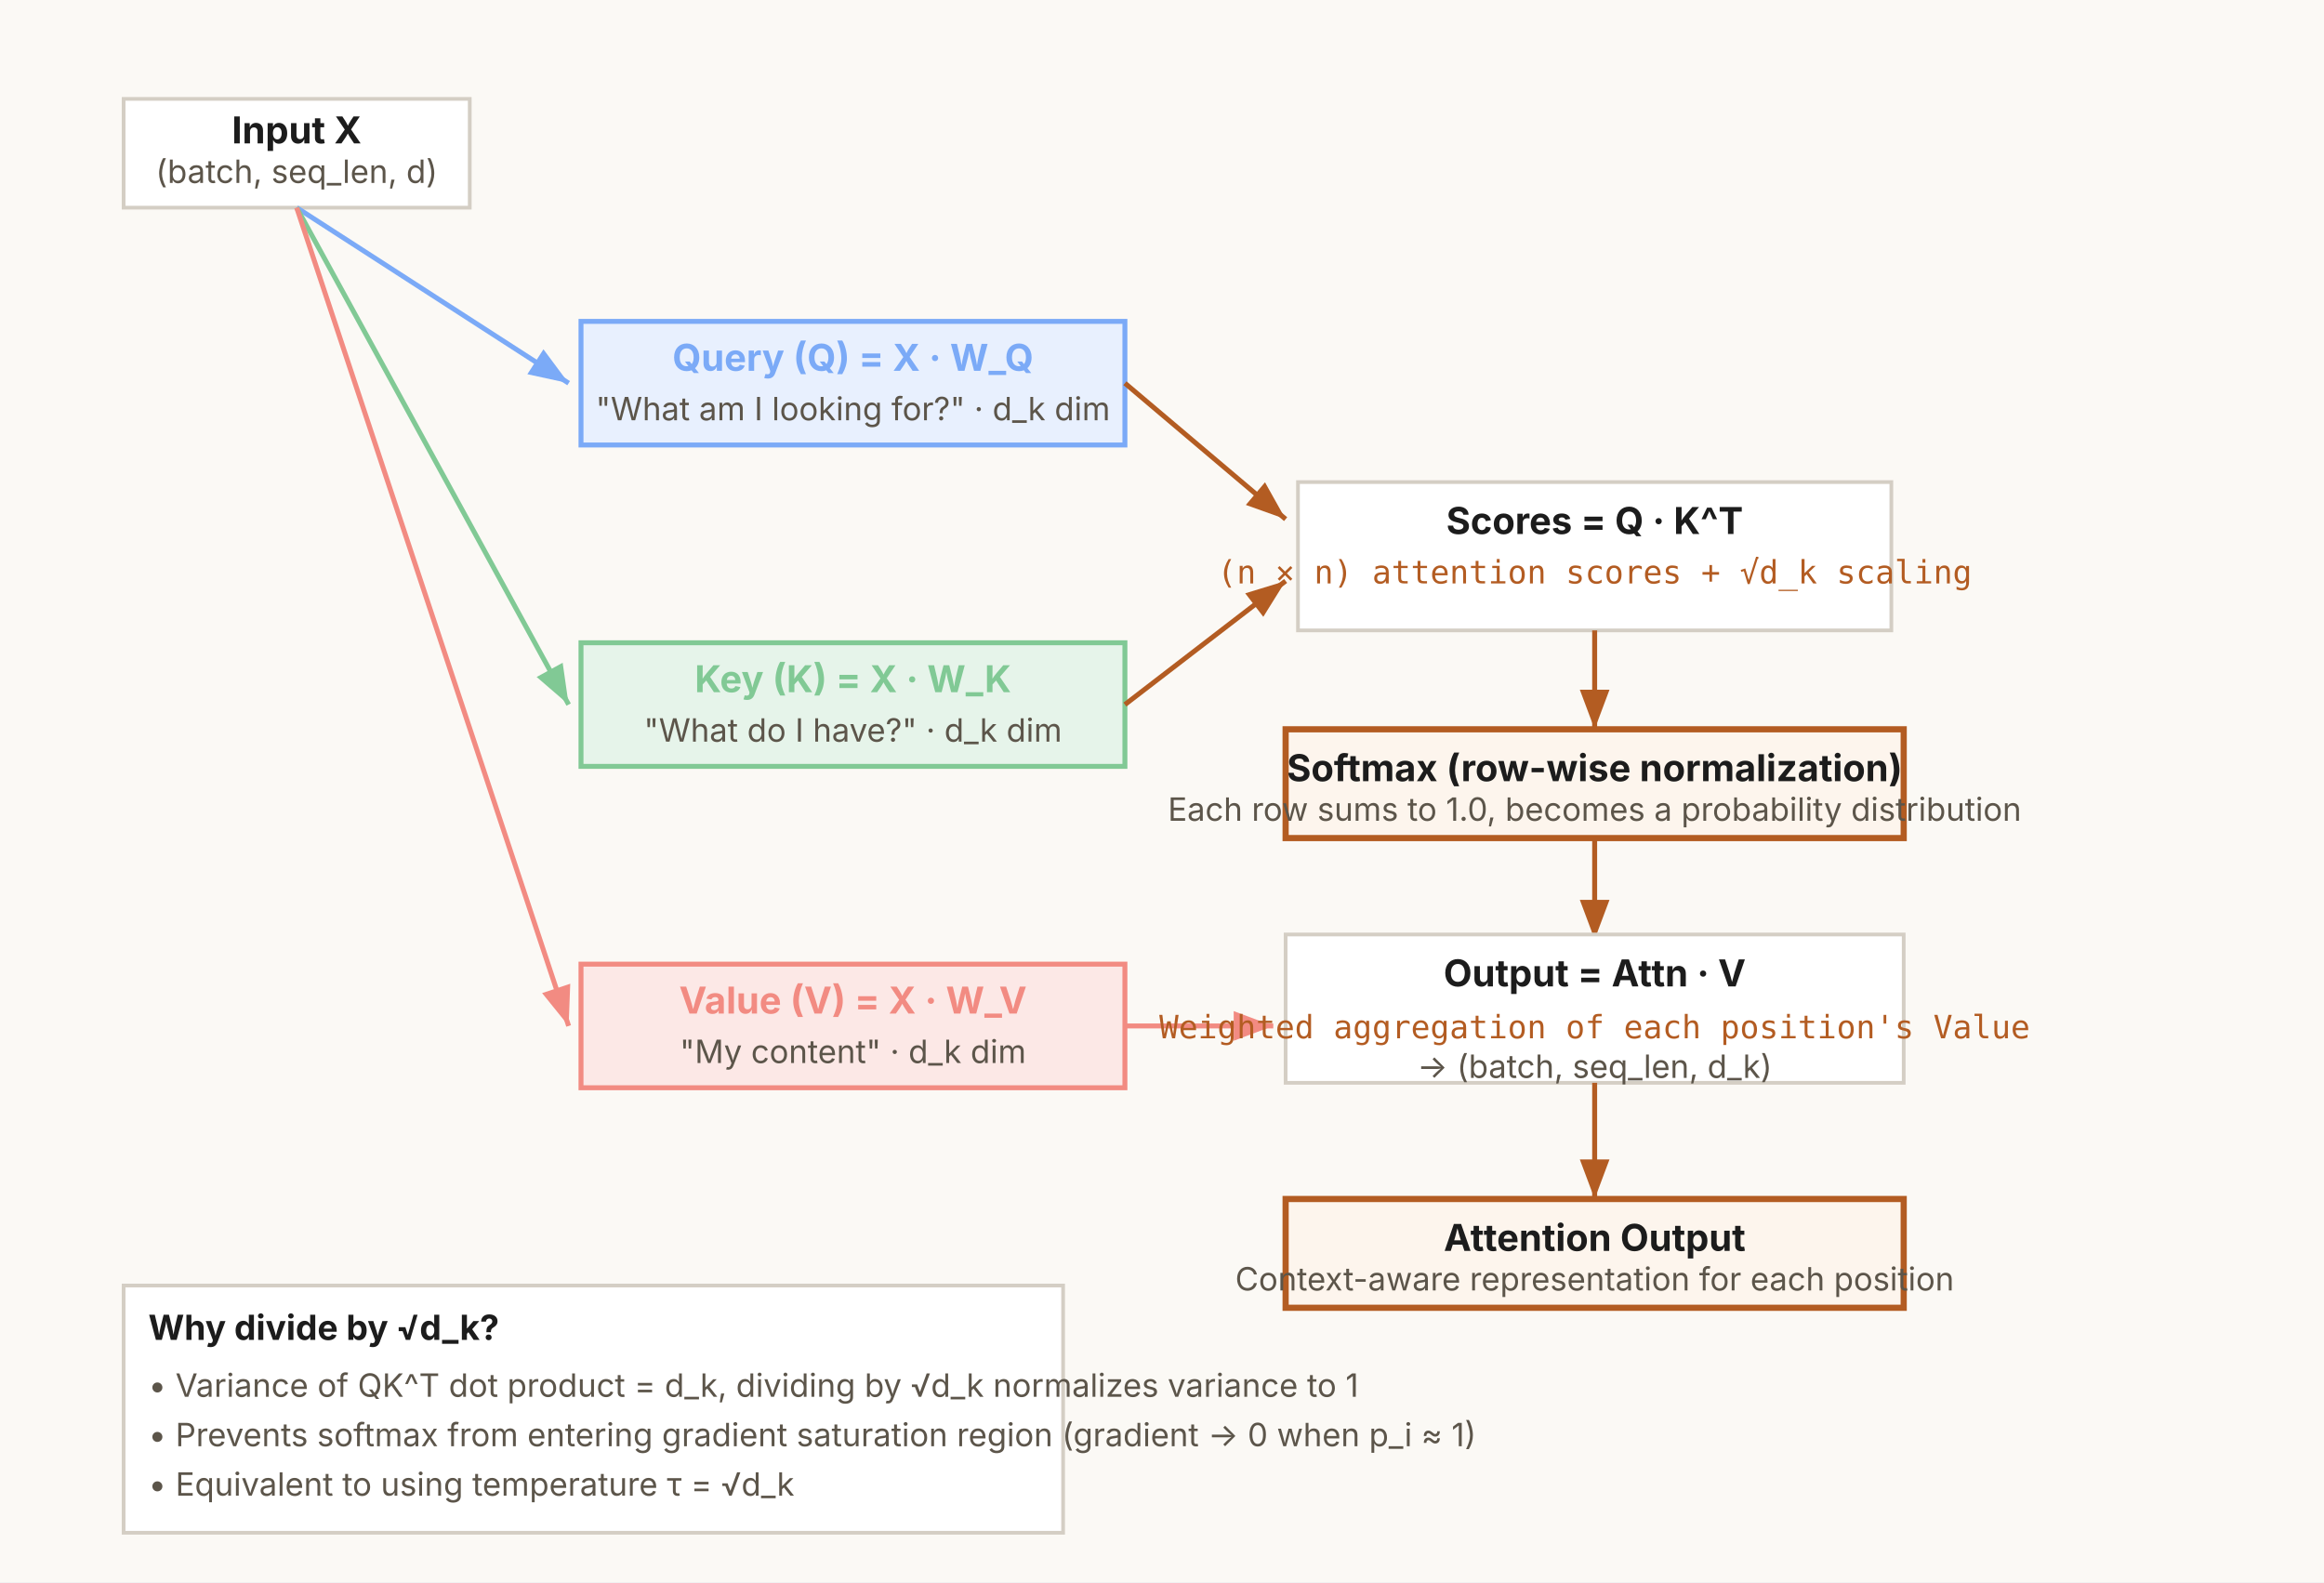
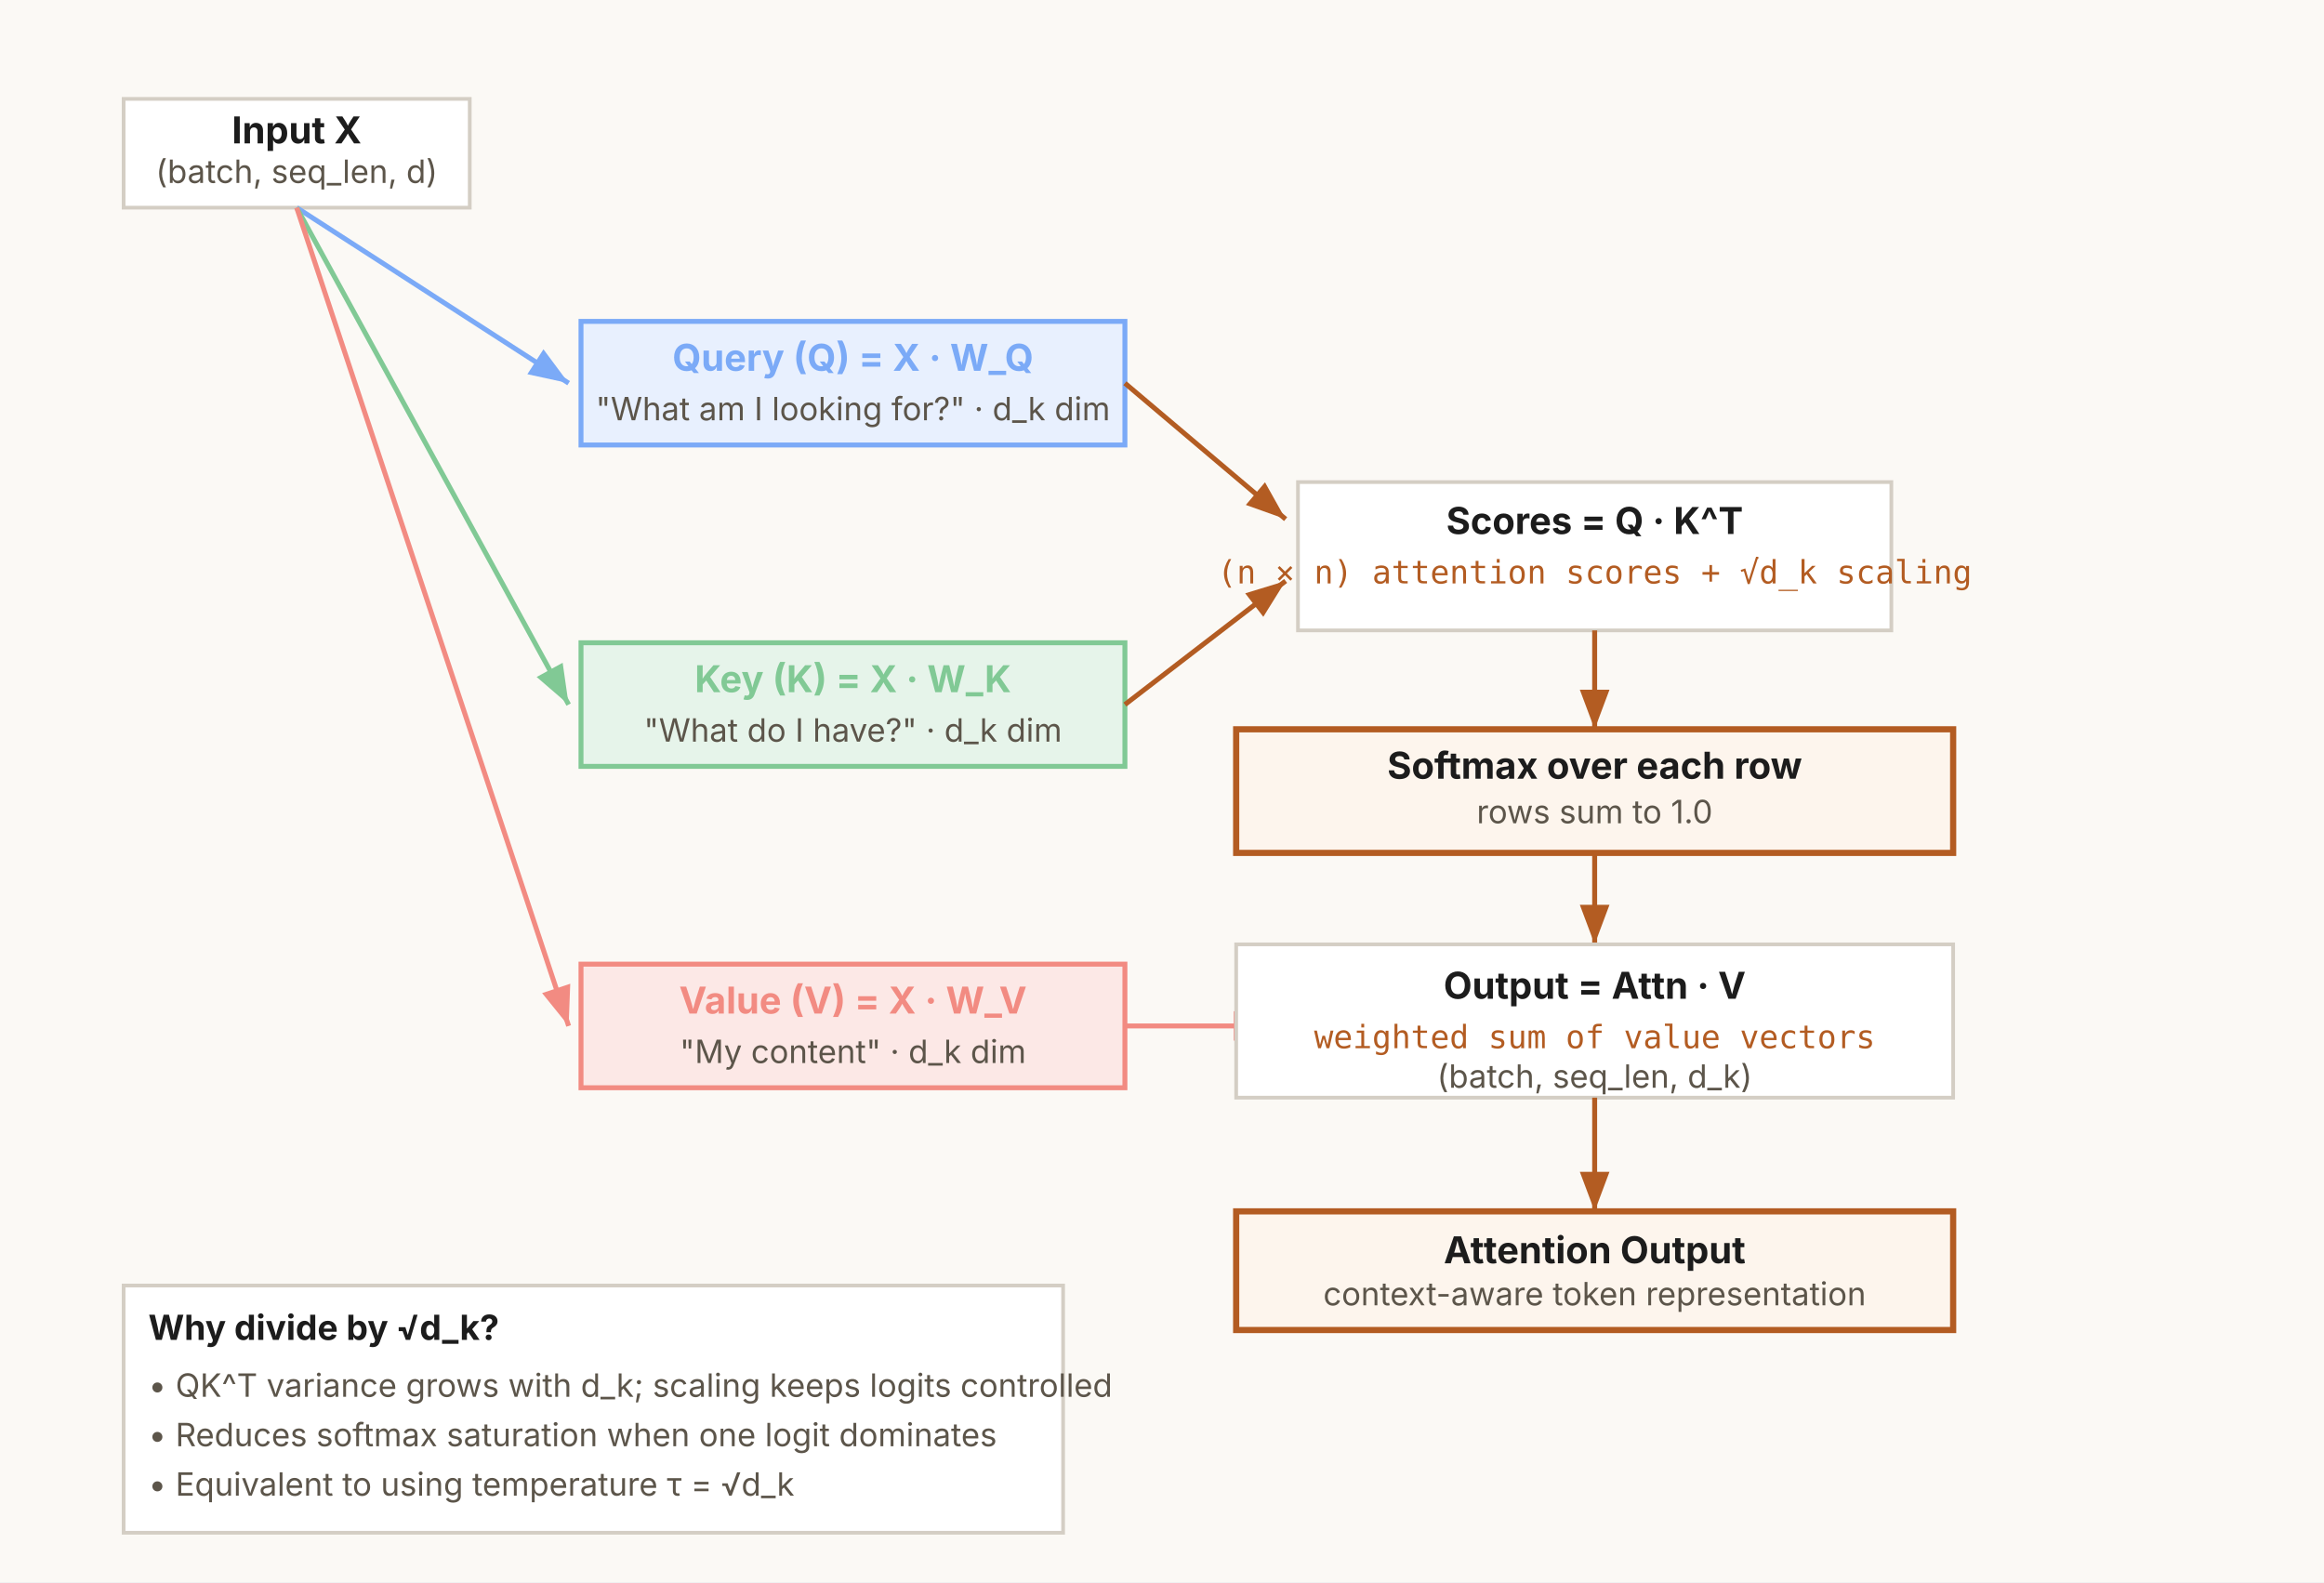
<svg xmlns="http://www.w3.org/2000/svg" viewBox="0 0 940 640" fill="none">
  <defs>
    <style>

      text{font-family:system-ui,-apple-system,sans-serif}
      .bg{fill:#fbf9f5}
      .box{fill:#fff;stroke:#d4cec4;stroke-width:1.5}
      .box-q{fill:#e8f0fe;stroke:#7baaf7;stroke-width:2}
      .box-k{fill:#e6f4ea;stroke:#81c995;stroke-width:2}
      .box-v{fill:#fce8e6;stroke:#f28b82;stroke-width:2}
      .box-out{fill:#fdf5ed;stroke:#b35c22;stroke-width:2.5}
      .t1{fill:#5c554a;font-size:13px}
      .t2{fill:#1c1c1c;font-size:15px;font-weight:700}
      .t3{fill:#b35c22;font-size:13px;font-family:'JetBrains Mono','Fira Code',monospace}
      .arr{stroke:#b35c22;stroke-width:2;fill:none;marker-end:url(#ah)}
      .arr-q{stroke:#7baaf7;stroke-width:2;fill:none;marker-end:url(#ahq)}
      .arr-k{stroke:#81c995;stroke-width:2;fill:none;marker-end:url(#ahk)}
      .arr-v{stroke:#f28b82;stroke-width:2;fill:none;marker-end:url(#ahv)}
-       
-       }
    
    </style>
    <marker id="ah" markerWidth="8" markerHeight="6" refX="8" refY="3" orient="auto">
      <polygon points="0 0,8 3,0 6" fill="#b35c22" />
    </marker>
    <marker id="ahq" markerWidth="8" markerHeight="6" refX="8" refY="3" orient="auto">
      <polygon points="0 0,8 3,0 6" fill="#7baaf7" />
    </marker>
    <marker id="ahk" markerWidth="8" markerHeight="6" refX="8" refY="3" orient="auto">
      <polygon points="0 0,8 3,0 6" fill="#81c995" />
    </marker>
    <marker id="ahv" markerWidth="8" markerHeight="6" refX="8" refY="3" orient="auto">
      <polygon points="0 0,8 3,0 6" fill="#f28b82" />
    </marker>
  </defs>
  <rect class="bg" width="940" height="640" />
  <rect class="box" x="50" y="40" width="140" height="44" />
  <text class="t2" x="120" y="58" text-anchor="middle">Input X</text>
  <text class="t1" x="120" y="74" text-anchor="middle">(batch, seq_len, d)</text>
  <line class="arr-q" x1="120" y1="84" x2="230" y2="155" />
  <line class="arr-k" x1="120" y1="84" x2="230" y2="285" />
  <line class="arr-v" x1="120" y1="84" x2="230" y2="415" />
  <rect class="box-q" x="235" y="130" width="220" height="50" />
  <text class="t2" x="345" y="150" text-anchor="middle" style="fill:#7baaf7">Query (Q) = X · W_Q</text>
  <text class="t1" x="345" y="170" text-anchor="middle">"What am I looking for?"  ·  d_k dim</text>
  <rect class="box-k" x="235" y="260" width="220" height="50" />
  <text class="t2" x="345" y="280" text-anchor="middle" style="fill:#81c995">Key (K) = X · W_K</text>
  <text class="t1" x="345" y="300" text-anchor="middle">"What do I have?"  ·  d_k dim</text>
  <rect class="box-v" x="235" y="390" width="220" height="50" />
  <text class="t2" x="345" y="410" text-anchor="middle" style="fill:#f28b82">Value (V) = X · W_V</text>
  <text class="t1" x="345" y="430" text-anchor="middle">"My content"  ·  d_k dim</text>
  <line class="arr" x1="455" y1="155" x2="520" y2="210" />
  <line class="arr" x1="455" y1="285" x2="520" y2="235" />
  <rect class="box" x="525" y="195" width="240" height="60" />
  <text class="t2" x="645" y="216" text-anchor="middle">Scores = Q · K^T</text>
  <text class="t3" x="645" y="236" text-anchor="middle">(n × n) attention scores + √d_k scaling</text>
  <line class="arr" x1="645" y1="255" x2="645" y2="295" />
-   <rect class="box-out" x="520" y="295" width="250" height="44" />
-   <text class="t2" x="645" y="316" text-anchor="middle">Softmax (row-wise normalization)</text>
-   <text class="t1" x="645" y="332" text-anchor="middle">Each row sums to 1.0, becomes a probability distribution</text>
-   <line class="arr" x1="645" y1="339" x2="645" y2="380" />
+   <rect class="box-out" x="500" y="295" width="290" height="50" />
+   <text class="t2" x="645" y="315" text-anchor="middle">Softmax over each row</text>
+   <text class="t1" x="645" y="333" text-anchor="middle">rows sum to 1.0</text>
+   <line class="arr" x1="645" y1="345" x2="645" y2="382" />
  <line class="arr-v" x1="455" y1="415" x2="515" y2="415" />
-   <rect class="box" x="520" y="378" width="250" height="60" />
-   <text class="t2" x="645" y="399" text-anchor="middle">Output = Attn · V</text>
-   <text class="t3" x="645" y="420" text-anchor="middle">Weighted aggregation of each position's Value</text>
-   <text class="t1" x="645" y="436" text-anchor="middle">→ (batch, seq_len, d_k)</text>
-   <line class="arr" x1="645" y1="438" x2="645" y2="485" />
-   <rect class="box-out" x="520" y="485" width="250" height="44" />
-   <text class="t2" x="645" y="506" text-anchor="middle">Attention Output</text>
-   <text class="t1" x="645" y="522" text-anchor="middle">Context-aware representation for each position</text>
+   <rect class="box" x="500" y="382" width="290" height="62" />
+   <text class="t2" x="645" y="404" text-anchor="middle">Output = Attn · V</text>
+   <text class="t3" x="645" y="424" text-anchor="middle">weighted sum of value vectors</text>
+   <text class="t1" x="645" y="440" text-anchor="middle">(batch, seq_len, d_k)</text>
+   <line class="arr" x1="645" y1="444" x2="645" y2="490" />
+   <rect class="box-out" x="500" y="490" width="290" height="48" />
+   <text class="t2" x="645" y="511" text-anchor="middle">Attention Output</text>
+   <text class="t1" x="645" y="528" text-anchor="middle">context-aware token representation</text>
  <rect class="box" x="50" y="520" width="380" height="100" />
  <text class="t2" x="60" y="542" text-anchor="start" style="font-size:14px">Why divide by √d_k?</text>
  <g font-size="13">
-     <text class="t1" x="60" y="565" text-anchor="start">• Variance of QK^T dot product = d_k, dividing by √d_k normalizes variance to 1</text>
-     <text class="t1" x="60" y="585" text-anchor="start">• Prevents softmax from entering gradient saturation region (gradient → 0 when p_i ≈ 1)</text>
+     <text class="t1" x="60" y="565" text-anchor="start">• QK^T variance grows with d_k; scaling keeps logits controlled</text>
+     <text class="t1" x="60" y="585" text-anchor="start">• Reduces softmax saturation when one logit dominates</text>
    <text class="t1" x="60" y="605" text-anchor="start">• Equivalent to using temperature τ = √d_k</text>
  </g>
</svg>
